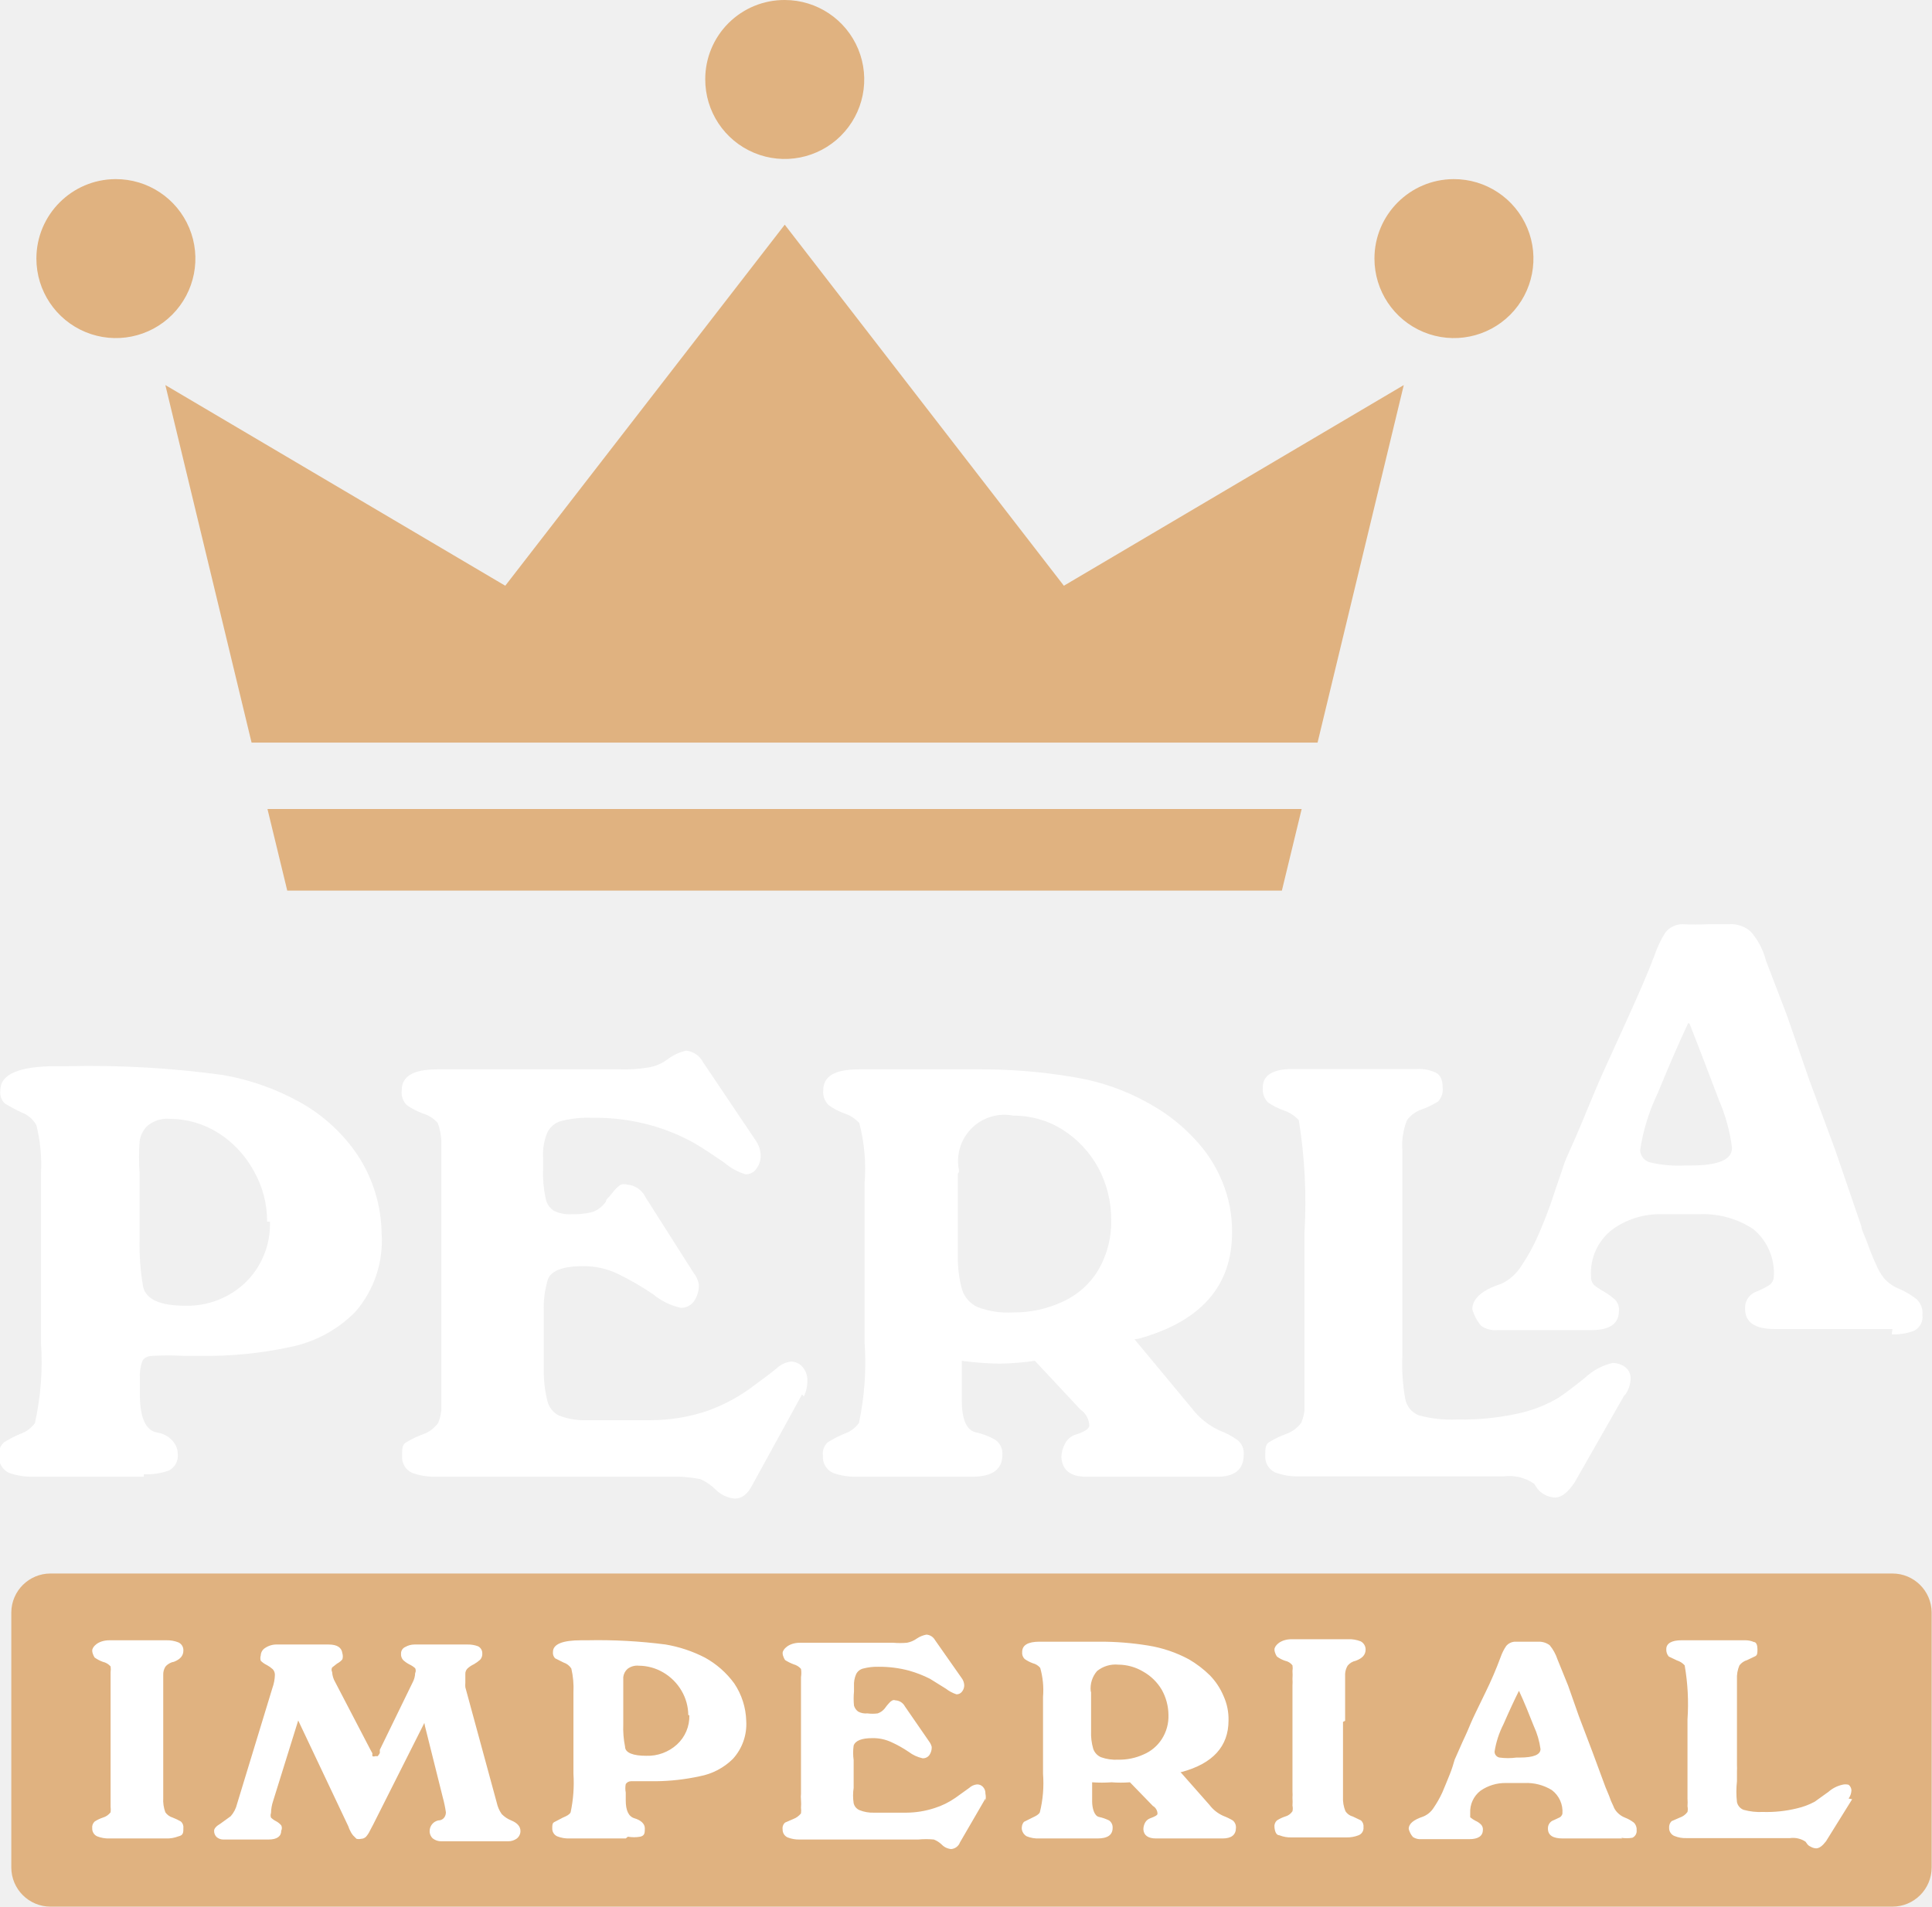
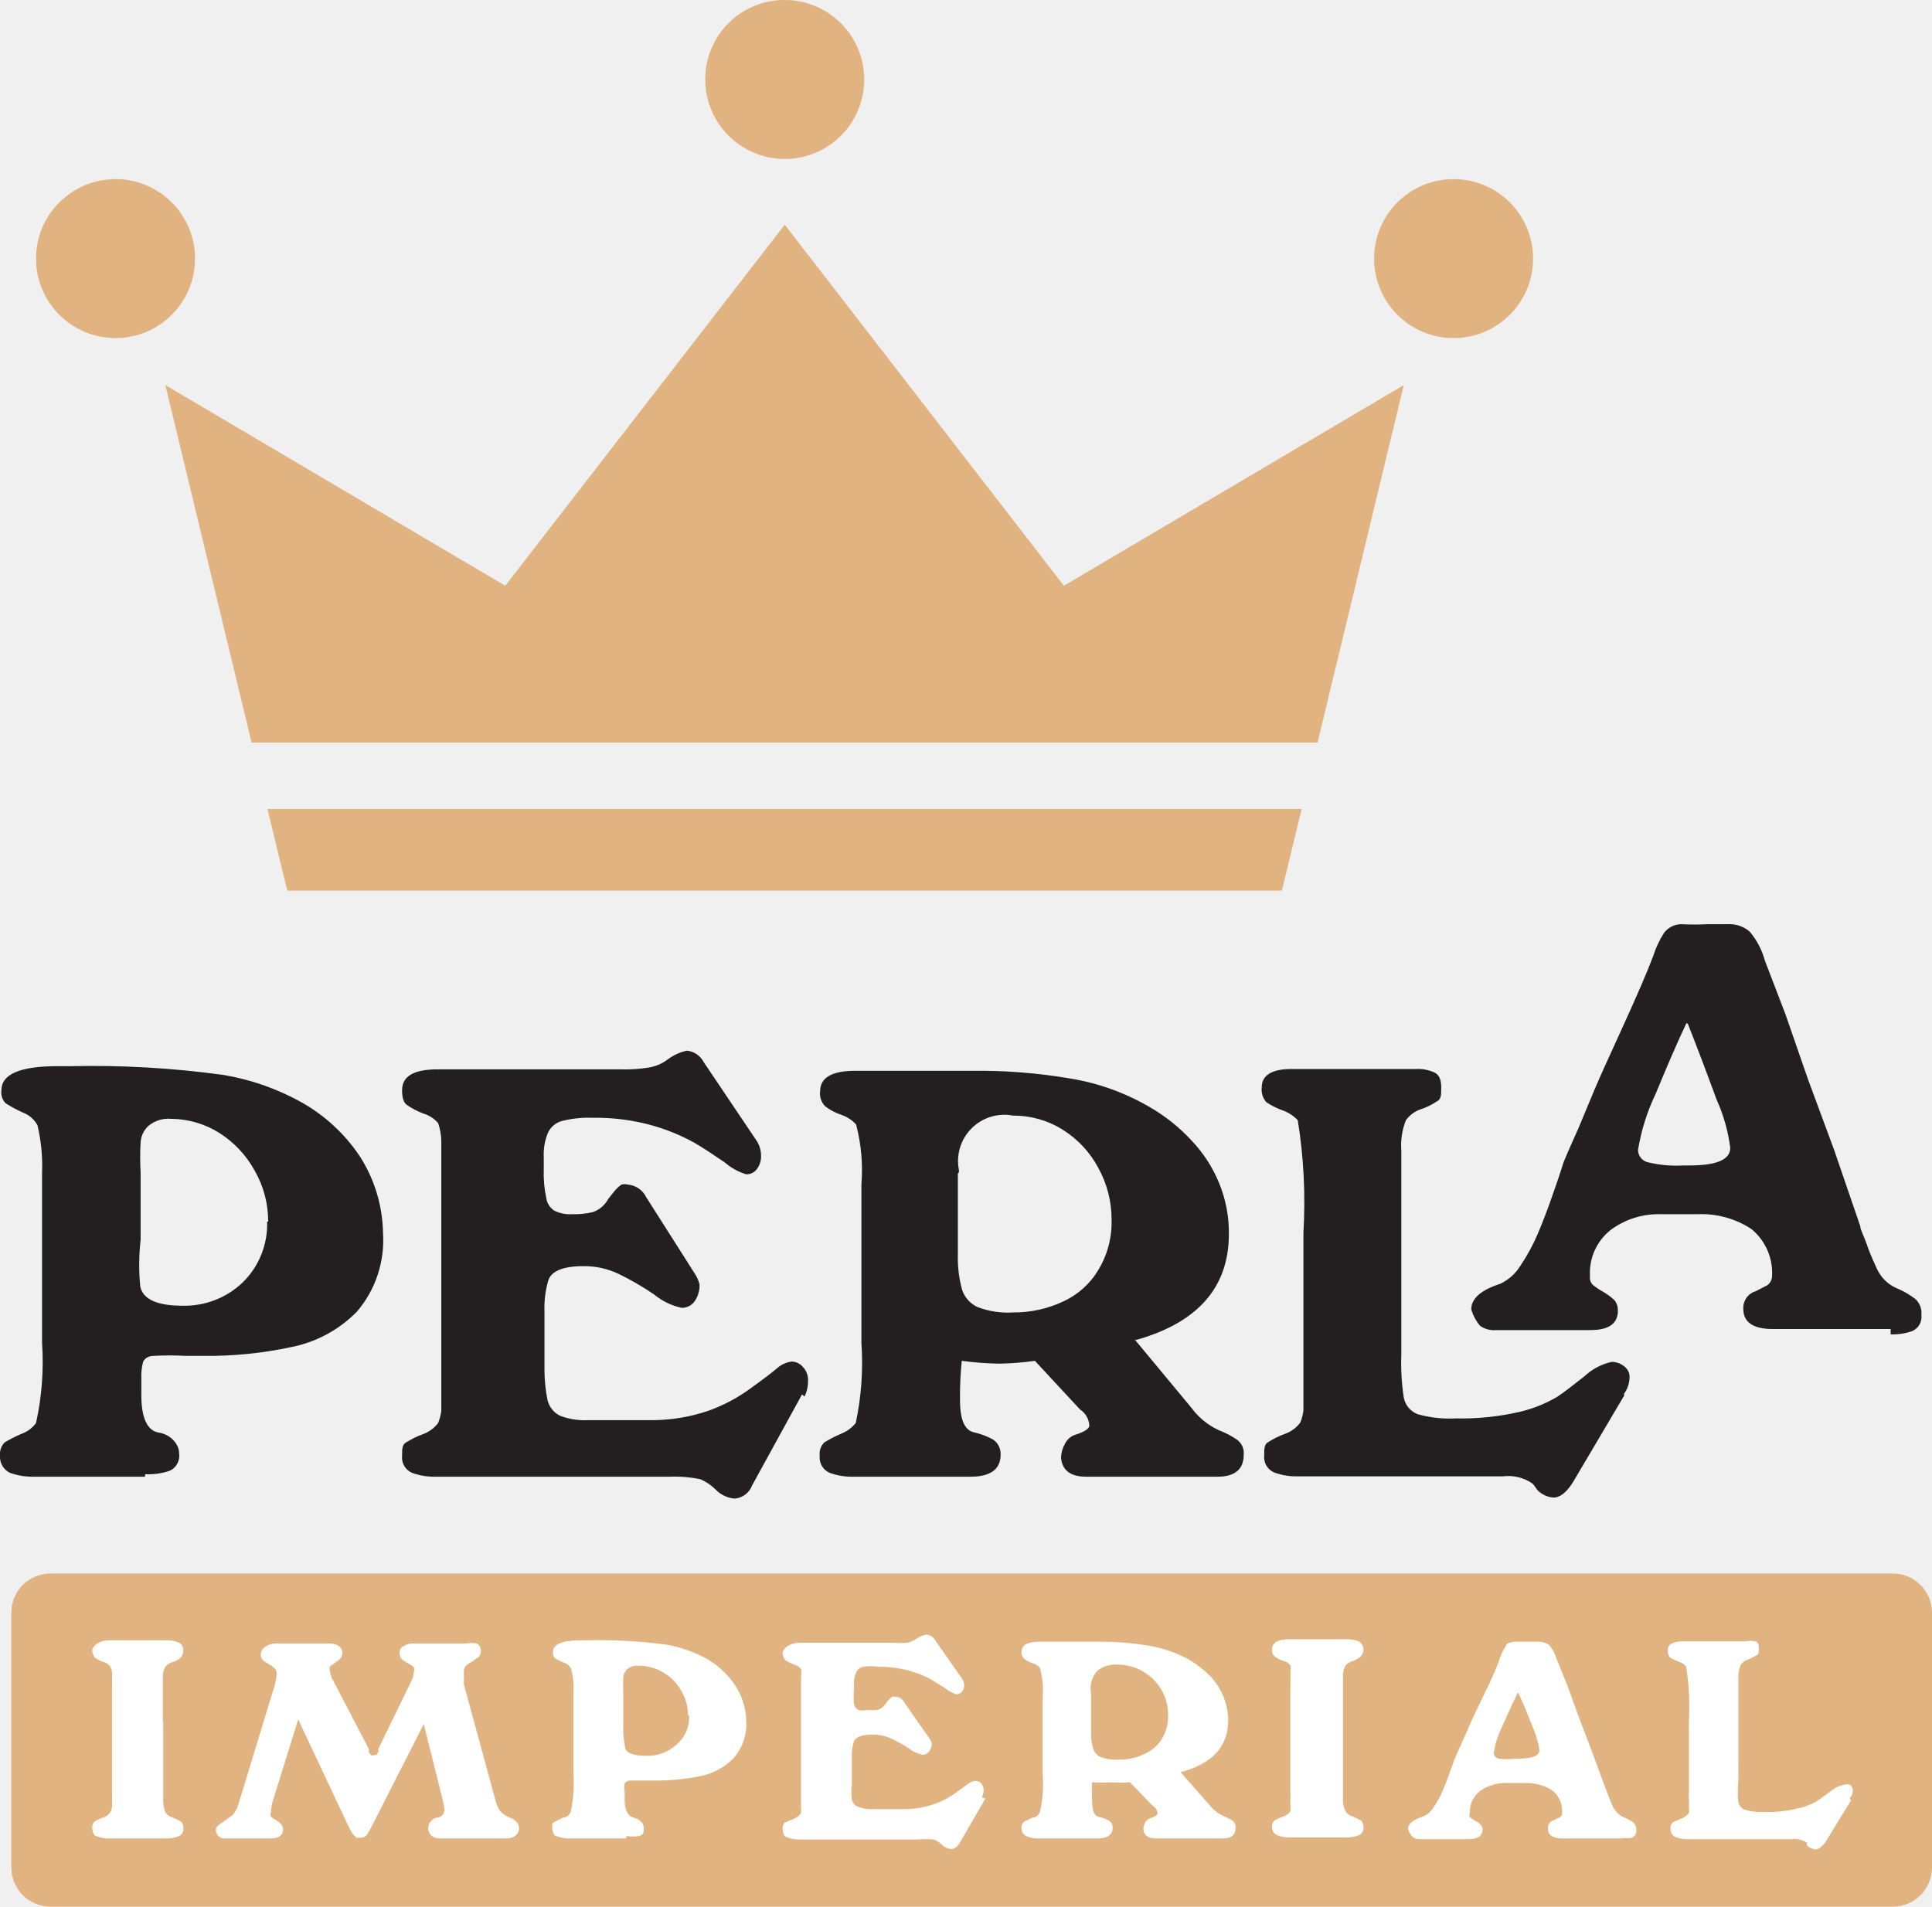
<svg xmlns="http://www.w3.org/2000/svg" id="Layer_1" data-name="Layer 1" viewBox="0 0 54.68 53.97">
  <defs>
-     <style>.cls-1{fill:#e0b280;fill-rule:evenodd;}.cls-2{fill:#fff;}</style>
+     <style>.cls-1{fill:#e1b380;}.cls-1,.cls-2{fill-rule:evenodd;}.cls-2{fill:#e1b381;}.cls-3{fill:#231f20;}.cls-4{fill:#fff;}</style>
  </defs>
-   <path class="cls-1" d="M887.87,457.12H940a1.11,1.11,0,0,1,1.11,1.1v7.22a1.11,1.11,0,0,1-1.11,1.11H887.87a1.11,1.11,0,0,1-1.11-1.11v-7.22a1.11,1.11,0,0,1,1.11-1.1Z" transform="translate(-886.44 -412.58)" />
-   <polygon class="cls-1" points="37.29 21.02 39.73 10.9 30.11 16.58 22.21 6.36 14.3 16.58 4.68 10.9 7.12 21.02 37.29 21.02 37.29 21.02" />
+   <path class="cls-1" d="M883.45,565.12H935.6a1.11,1.11,0,0,1,1.11,1.1v7.22a1.11,1.11,0,0,1-1.11,1.11H883.45a1.11,1.11,0,0,1-1.1-1.11v-7.22a1.11,1.11,0,0,1,1.1-1.1Z" transform="translate(-882.03 -520.58)" />
+   <polygon class="cls-2" points="37.29 21.02 39.73 10.9 30.11 16.58 22.21 6.36 14.3 16.58 4.68 10.9 7.12 21.02 37.29 21.02 37.29 21.02" />
  <polygon class="cls-1" points="8.13 25.21 36.28 25.21 36.84 22.9 7.57 22.9 8.13 25.21 8.13 25.21" />
-   <path class="cls-1" d="M908.65,412.58a2.25,2.25,0,1,1-2.25,2.24,2.24,2.24,0,0,1,2.25-2.24Z" transform="translate(-886.44 -412.58)" />
-   <path class="cls-1" d="M927.58,417.65a2.25,2.25,0,1,1-2.24,2.25,2.25,2.25,0,0,1,2.24-2.25Z" transform="translate(-886.44 -412.58)" />
-   <path class="cls-1" d="M889.71,417.65a2.25,2.25,0,1,1-2.24,2.25,2.25,2.25,0,0,1,2.24-2.25Z" transform="translate(-886.44 -412.58)" />
-   <path class="cls-2" d="M932.41,452.08,931,454.55c-.19.28-.37.42-.55.42h0a.67.67,0,0,1-.31-.09.68.68,0,0,1-.18-.15l-.1-.15a1.23,1.23,0,0,0-.86-.21h-5.78a1.84,1.84,0,0,1-.69-.11.49.49,0,0,1-.28-.48c0-.2,0-.33.13-.39a2.5,2.5,0,0,1,.46-.22.91.91,0,0,0,.43-.32,1.39,1.39,0,0,0,.09-.34c0-.14,0-.3,0-.46s0-.29,0-.38c0-.9,0-1.56,0-2v-2.2a14.61,14.61,0,0,0-.16-3.18,1,1,0,0,0-.43-.28,1.82,1.82,0,0,1-.45-.23.54.54,0,0,1-.14-.42c0-.34.28-.52.84-.52h3.52a1.11,1.11,0,0,1,.53.1c.13.06.2.2.2.42a.49.49,0,0,1-.13.4,2.34,2.34,0,0,1-.45.22.84.84,0,0,0-.43.31,1.92,1.92,0,0,0-.13.85c0,.26,0,.65,0,1.17s0,.91,0,1.16v2.7s0,.15,0,.33,0,.33,0,.46a5.54,5.54,0,0,0,.08,1.21.62.62,0,0,0,.38.47,3.41,3.41,0,0,0,1.09.12,7.28,7.28,0,0,0,1.86-.2,3.85,3.85,0,0,0,1-.41c.2-.13.46-.33.77-.58a1.7,1.7,0,0,1,.77-.41.6.6,0,0,1,.36.12.39.39,0,0,1,.15.33.83.83,0,0,1-.16.46Z" transform="translate(-886.44 -412.58)" />
-   <path class="cls-2" d="M913.55,445.8l0,2.29a3.39,3.39,0,0,0,.12,1,.82.82,0,0,0,.44.49,2.43,2.43,0,0,0,1,.15,3.25,3.25,0,0,0,1.42-.31,2.26,2.26,0,0,0,1-.9,2.7,2.7,0,0,0,.36-1.42,3.08,3.08,0,0,0-.37-1.47,2.94,2.94,0,0,0-1-1.07,2.59,2.59,0,0,0-1.4-.4,1.31,1.31,0,0,0-1.54,1.54v.06Zm5,4.69,1.61,1.94a2.1,2.1,0,0,0,.79.64,2.13,2.13,0,0,1,.51.27.47.47,0,0,1,.18.42c0,.41-.25.62-.74.62h-3.72c-.44,0-.67-.18-.7-.54a.81.81,0,0,1,.1-.39.5.5,0,0,1,.27-.25q.42-.13.42-.27a.58.58,0,0,0-.25-.45l-1.29-1.38a8.14,8.14,0,0,1-1,.08,9,9,0,0,1-1.07-.08c0,.35,0,.72,0,1.1,0,.55.13.85.38.92a1.94,1.94,0,0,1,.56.21.47.47,0,0,1,.21.43c0,.41-.28.62-.85.62h-3.26a1.84,1.84,0,0,1-.69-.11.49.49,0,0,1-.28-.48.45.45,0,0,1,.13-.38,3.51,3.51,0,0,1,.46-.24.86.86,0,0,0,.43-.31,8.19,8.19,0,0,0,.16-2.27v-3.78c0-.33,0-.57,0-.74a5.11,5.11,0,0,0-.15-1.7,1,1,0,0,0-.41-.27,1.74,1.74,0,0,1-.46-.24.51.51,0,0,1-.15-.42c0-.39.32-.59,1-.59h3.33a15.44,15.44,0,0,1,2.76.22,6.44,6.44,0,0,1,2.26.82,5,5,0,0,1,1.16.93,3.87,3.87,0,0,1,.78,1.2,3.67,3.67,0,0,1,.28,1.45c0,1.51-.88,2.51-2.63,3Z" transform="translate(-886.44 -412.58)" />
-   <path class="cls-2" d="M909.14,452.05l-1.41,2.57c-.13.25-.29.38-.49.38a.87.87,0,0,1-.54-.25,1.52,1.52,0,0,0-.43-.3,3.8,3.8,0,0,0-.88-.07h-6.6a1.84,1.84,0,0,1-.69-.11.49.49,0,0,1-.28-.48c0-.2,0-.33.13-.39a2.5,2.5,0,0,1,.46-.22.91.91,0,0,0,.43-.32,1.36,1.36,0,0,0,.09-.35c0-.13,0-.29,0-.45s0-.29,0-.38c0-.9,0-1.57,0-2v-2.13c0-.4,0-.71,0-.91s0-.45,0-.84,0-.69,0-.94a1.61,1.61,0,0,0-.1-.49.89.89,0,0,0-.42-.27,2.1,2.1,0,0,1-.46-.24.51.51,0,0,1-.14-.42c0-.39.32-.59,1-.59H904a4.18,4.18,0,0,0,.77-.05,1.25,1.25,0,0,0,.57-.24,1.37,1.37,0,0,1,.52-.24.61.61,0,0,1,.48.33l1.48,2.2a.8.8,0,0,1,.15.44.61.61,0,0,1-.12.37.36.36,0,0,1-.31.16,1.63,1.63,0,0,1-.6-.33c-.31-.21-.6-.41-.88-.57a5.68,5.68,0,0,0-1.17-.48,5.94,5.94,0,0,0-1.7-.22,3.07,3.07,0,0,0-.86.09.61.61,0,0,0-.4.33,1.6,1.6,0,0,0-.12.7v.33a3.34,3.34,0,0,0,.07.82.54.54,0,0,0,.23.36,1,1,0,0,0,.5.1,2.22,2.22,0,0,0,.59-.06.77.77,0,0,0,.39-.3c0-.07.09-.12.12-.17l.14-.17a.7.7,0,0,1,.17-.14.29.29,0,0,1,.16,0,.63.63,0,0,1,.53.36l1.36,2.14a.72.72,0,0,1,.15.33.8.8,0,0,1-.13.46.44.44,0,0,1-.38.2,1.84,1.84,0,0,1-.78-.38,8,8,0,0,0-1-.58,2.22,2.22,0,0,0-1-.22c-.6,0-.94.15-1,.43a2.78,2.78,0,0,0-.1.85c0,.36,0,.91,0,1.64a3.56,3.56,0,0,0,.1.89.64.64,0,0,0,.33.42,2,2,0,0,0,.79.13h1.83a5,5,0,0,0,1.57-.26,4.87,4.87,0,0,0,1.18-.61c.34-.25.6-.44.77-.58a.74.74,0,0,1,.43-.21.44.44,0,0,1,.33.16.57.57,0,0,1,.13.38,1,1,0,0,1-.1.45Z" transform="translate(-886.44 -412.58)" />
-   <path class="cls-2" d="M894,447.16a2.87,2.87,0,0,0-.38-1.44,2.94,2.94,0,0,0-1-1.07,2.6,2.6,0,0,0-1.37-.4.88.88,0,0,0-.64.2.74.74,0,0,0-.22.46,5.85,5.85,0,0,0,0,.86c0,.86,0,1.49,0,1.9a7.1,7.1,0,0,0,.1,1.33c.08.36.48.54,1.19.54a2.38,2.38,0,0,0,1.71-.66,2.3,2.3,0,0,0,.69-1.72Zm-3.49,7.22h-3.13a1.92,1.92,0,0,1-.69-.11.5.5,0,0,1-.28-.48.45.45,0,0,1,.14-.38,2.94,2.94,0,0,1,.46-.24.87.87,0,0,0,.42-.31,8,8,0,0,0,.17-2.27V445.8a4.62,4.62,0,0,0-.13-1.37.78.78,0,0,0-.42-.36,5.06,5.06,0,0,1-.48-.26.44.44,0,0,1-.12-.37c0-.45.52-.68,1.58-.68h.34a27.45,27.45,0,0,1,4.38.25,6.91,6.91,0,0,1,2.18.77,4.76,4.76,0,0,1,1.64,1.51,4.13,4.13,0,0,1,.67,2.19,3.07,3.07,0,0,1-.74,2.23,3.58,3.58,0,0,1-1.85,1,11.32,11.32,0,0,1-2.52.25h-.48a7.9,7.9,0,0,0-.9,0c-.16,0-.26.08-.29.17a1.25,1.25,0,0,0-.06.48v.47c0,.61.16,1,.49,1.05s.58.32.58.59a.47.47,0,0,1-.26.49,1.89,1.89,0,0,1-.7.1Z" transform="translate(-886.44 -412.58)" />
-   <path class="cls-2" d="M940,450.2h-3.33q-.84,0-.84-.57a.49.49,0,0,1,.35-.5,2.38,2.38,0,0,0,.33-.17.3.3,0,0,0,.13-.21,1.61,1.61,0,0,0-.58-1.38,2.57,2.57,0,0,0-1.53-.42H934c-.23,0-.41,0-.52,0a2.28,2.28,0,0,0-1.43.45,1.55,1.55,0,0,0-.58,1.31.33.33,0,0,0,.08.24,2.17,2.17,0,0,0,.3.2,1.78,1.78,0,0,1,.31.23.4.4,0,0,1,.1.3c0,.37-.26.55-.77.55h-2.67a.69.69,0,0,1-.46-.12,1.25,1.25,0,0,1-.25-.47c0-.31.29-.55.82-.72a1.34,1.34,0,0,0,.57-.51,5.42,5.42,0,0,0,.49-.9c.15-.35.29-.7.41-1.07s.23-.66.29-.86.26-.6.46-1.08l.45-1.08c.12-.29.39-.88.8-1.78s.7-1.57.86-2a3.2,3.2,0,0,1,.31-.66.63.63,0,0,1,.47-.24,7.33,7.33,0,0,0,.77,0l.56,0a.85.85,0,0,1,.62.21,2,2,0,0,1,.43.82l.59,1.54.63,1.82.74,2,.74,2.16c0,.1.1.27.18.5s.17.44.24.59a1.59,1.59,0,0,0,.22.38,1.13,1.13,0,0,0,.45.31,2.29,2.29,0,0,1,.48.29.54.54,0,0,1,.16.44.44.44,0,0,1-.24.45,1.6,1.6,0,0,1-.63.1Zm-5.78-8.66q-.36.76-.87,2a5.67,5.67,0,0,0-.49,1.59.37.37,0,0,0,.27.35,3.46,3.46,0,0,0,1,.09h.16c.78,0,1.17-.16,1.17-.5a5,5,0,0,0-.37-1.35c-.26-.68-.53-1.4-.83-2.16Z" transform="translate(-886.44 -412.58)" />
-   <path class="cls-2" d="M891.06,461.35v1c0,.12,0,.3,0,.54s0,.43,0,.58a1,1,0,0,0,.06.41.39.39,0,0,0,.21.15,1.7,1.7,0,0,1,.23.11.22.22,0,0,1,.07.19c0,.12,0,.2-.14.23a.88.88,0,0,1-.35.06h-1.6a.88.88,0,0,1-.35-.06.24.24,0,0,1-.14-.23.22.22,0,0,1,.07-.19,1,1,0,0,1,.23-.11.43.43,0,0,0,.22-.15.62.62,0,0,0,0-.16c0-.07,0-.14,0-.22v-.18c0-.44,0-.76,0-1v-1c0-.21,0-.53,0-1v-.19c0-.08,0-.15,0-.22a.53.53,0,0,0,0-.16.41.41,0,0,0-.22-.13,1,1,0,0,1-.23-.12s-.07-.1-.07-.2.16-.29.49-.29h1.6a.88.88,0,0,1,.35.06.24.24,0,0,1,.14.23c0,.15-.09.25-.27.32a.39.39,0,0,0-.24.14.41.41,0,0,0-.06.23c0,.1,0,.21,0,.33,0,.43,0,.75,0,1Zm7.39,0L897,464.23s-.06.11-.09.17a.71.71,0,0,1-.11.17.2.2,0,0,1-.14.06.28.28,0,0,1-.13,0l-.1-.1a.57.57,0,0,1-.08-.13.61.61,0,0,1-.05-.12l-1.42-3-.71,2.28a1.16,1.16,0,0,0-.06.34.19.19,0,0,0,0,.13.56.56,0,0,0,.14.1.49.49,0,0,1,.15.12.17.17,0,0,1,0,.15c0,.16-.12.25-.36.25h-1.29a.29.29,0,0,1-.18-.07.24.24,0,0,1-.07-.18.07.07,0,0,1,0,0c0-.06.06-.13.18-.2l.29-.21a.81.81,0,0,0,.18-.35l1-3.28a1.18,1.18,0,0,0,.07-.37.23.23,0,0,0-.06-.16.83.83,0,0,0-.17-.12.62.62,0,0,1-.17-.12.25.25,0,0,1,0-.15.26.26,0,0,1,.12-.21.58.58,0,0,1,.35-.1h1.45c.25,0,.37.09.39.25a.29.29,0,0,1,0,.17.49.49,0,0,1-.15.12l-.14.11a.14.14,0,0,0,0,.13.64.64,0,0,0,.09.29l1,1.92.05.09a.22.22,0,0,0,0,.08.09.09,0,0,0,.08,0s0,0,.07,0a.35.35,0,0,0,.06-.09l0-.09.93-1.91a.6.6,0,0,0,.07-.26.16.16,0,0,0,0-.14.71.71,0,0,0-.17-.11.83.83,0,0,1-.17-.12.24.24,0,0,1-.06-.18.2.2,0,0,1,.12-.19.53.53,0,0,1,.26-.07h1.51a.79.79,0,0,1,.29.05.22.22,0,0,1,.12.2.24.24,0,0,1-.06.18,1.06,1.06,0,0,1-.18.13.7.7,0,0,0-.18.12.21.21,0,0,0-.06.16s0,.08,0,.11,0,.08,0,.14a.68.68,0,0,0,0,.12l.89,3.27a.88.88,0,0,0,.14.32.78.78,0,0,0,.27.18c.17.07.26.17.26.3a.27.27,0,0,1-.1.21.41.41,0,0,1-.25.08h-1.89a.38.38,0,0,1-.24-.08.27.27,0,0,1-.09-.21.31.31,0,0,1,.24-.3c.15,0,.22-.12.22-.23a3.53,3.53,0,0,0-.09-.43l-.5-2Zm5.7,3.27h-1.59a.88.88,0,0,1-.35-.06.24.24,0,0,1-.14-.23c0-.09,0-.15.07-.18l.23-.12c.12-.05.19-.09.22-.15a4,4,0,0,0,.08-1.09v-2.31a2.45,2.45,0,0,0-.06-.67.41.41,0,0,0-.22-.17l-.24-.12a.22.22,0,0,1-.06-.18c0-.22.27-.33.8-.33h.17a14.82,14.82,0,0,1,2.22.12,3.82,3.82,0,0,1,1.11.37,2.55,2.55,0,0,1,.83.73,2,2,0,0,1,.34,1.06,1.46,1.46,0,0,1-.38,1.08,1.81,1.81,0,0,1-.94.49A6.09,6.09,0,0,1,905,463h-.25l-.45,0a.18.18,0,0,0-.15.08.62.62,0,0,0,0,.24v.22c0,.29.08.46.25.51s.29.15.29.28,0,.21-.13.24a1,1,0,0,1-.35,0Zm1.77-3.49a1.38,1.38,0,0,0-.19-.69,1.44,1.44,0,0,0-.52-.52,1.38,1.38,0,0,0-.69-.19.45.45,0,0,0-.32.09.37.37,0,0,0-.12.23c0,.08,0,.22,0,.41,0,.42,0,.72,0,.92a2.7,2.7,0,0,0,.05.64c0,.18.24.26.6.26a1.23,1.23,0,0,0,.87-.32,1.08,1.08,0,0,0,.35-.83Zm8.41,2.36-.72,1.24a.29.29,0,0,1-.25.19.42.42,0,0,1-.27-.13.67.67,0,0,0-.22-.14,2.29,2.29,0,0,0-.44,0h-3.35a.88.88,0,0,1-.35-.06.24.24,0,0,1-.14-.23.21.21,0,0,1,.07-.19l.23-.1a.5.5,0,0,0,.22-.16.62.62,0,0,0,0-.16,1.5,1.5,0,0,0,0-.22.87.87,0,0,1,0-.18c0-.44,0-.76,0-1v-1c0-.19,0-.34,0-.44v-.4c0-.19,0-.34,0-.46a.72.72,0,0,0,0-.23.42.42,0,0,0-.21-.13,1.31,1.31,0,0,1-.24-.12s-.07-.1-.07-.2.17-.29.49-.29h2.64a2.18,2.18,0,0,0,.39,0,.7.7,0,0,0,.28-.12.71.71,0,0,1,.27-.11.3.3,0,0,1,.24.15l.75,1.07a.37.37,0,0,1,.08.21.28.28,0,0,1-.06.18.19.19,0,0,1-.16.08,1,1,0,0,1-.3-.16l-.45-.28a3.3,3.3,0,0,0-.59-.23,3.26,3.26,0,0,0-.86-.11,1.56,1.56,0,0,0-.44.05.3.3,0,0,0-.2.16.74.74,0,0,0-.06.34v.15a2,2,0,0,0,0,.4.32.32,0,0,0,.12.17.46.46,0,0,0,.26.05,1.12,1.12,0,0,0,.29,0,.43.43,0,0,0,.2-.14l.06-.08.07-.08a.28.28,0,0,1,.09-.07.11.11,0,0,1,.08,0,.32.32,0,0,1,.27.17l.69,1a.42.42,0,0,1,.07.15.38.38,0,0,1-.06.22.22.22,0,0,1-.2.1,1,1,0,0,1-.39-.18,3.32,3.32,0,0,0-.5-.28,1.22,1.22,0,0,0-.53-.11c-.3,0-.48.07-.53.21a1.47,1.47,0,0,0,0,.41c0,.17,0,.44,0,.79a1.43,1.43,0,0,0,0,.43.28.28,0,0,0,.17.2,1,1,0,0,0,.4.07h.92a2.62,2.62,0,0,0,.8-.13,2.16,2.16,0,0,0,.59-.29l.39-.28a.38.38,0,0,1,.22-.1.22.22,0,0,1,.17.07.26.26,0,0,1,.07.19.54.54,0,0,1,0,.21Zm5.52-.75.82.93a1,1,0,0,0,.39.31,1.72,1.72,0,0,1,.27.13.25.25,0,0,1,.09.21c0,.2-.13.3-.38.3h-1.88c-.23,0-.35-.09-.36-.26a.41.41,0,0,1,.05-.19.27.27,0,0,1,.14-.12c.14-.05.21-.09.21-.13a.26.26,0,0,0-.13-.22l-.65-.67a3.37,3.37,0,0,1-.52,0,3.84,3.84,0,0,1-.55,0c0,.17,0,.35,0,.54s.06.41.19.44a1.21,1.21,0,0,1,.29.1.24.24,0,0,1,.1.21c0,.2-.14.3-.43.3h-1.65a.85.85,0,0,1-.35-.06.27.27,0,0,1-.08-.41l.24-.12c.11-.05.18-.09.21-.15a3.43,3.43,0,0,0,.09-1.09v-1.47c0-.08,0-.2,0-.36v-.35a2.29,2.29,0,0,0-.08-.82.4.4,0,0,0-.21-.13,1,1,0,0,1-.23-.12.24.24,0,0,1-.07-.2c0-.19.16-.29.49-.29h1.68a8.37,8.37,0,0,1,1.4.11,3.64,3.64,0,0,1,1.15.39,3,3,0,0,1,.59.45,1.89,1.89,0,0,1,.39.59,1.58,1.58,0,0,1,.14.69c0,.73-.44,1.22-1.33,1.46Zm-2.53-2.26v1.1a1.57,1.57,0,0,0,.06.5.4.4,0,0,0,.22.24,1.24,1.24,0,0,0,.49.07,1.66,1.66,0,0,0,.72-.15,1.14,1.14,0,0,0,.51-.43,1.19,1.19,0,0,0,.19-.69,1.48,1.48,0,0,0-.19-.71,1.41,1.41,0,0,0-.52-.51,1.39,1.39,0,0,0-.71-.2.83.83,0,0,0-.6.18.75.75,0,0,0-.18.57v0Zm7.13.84v1c0,.12,0,.3,0,.54s0,.43,0,.58a.94.94,0,0,0,.07.41.36.36,0,0,0,.21.15l.23.11a.22.22,0,0,1,.07.19.22.22,0,0,1-.14.23.88.88,0,0,1-.35.06H923a.85.85,0,0,1-.35-.06c-.09,0-.13-.11-.14-.23a.22.22,0,0,1,.07-.19,1,1,0,0,1,.23-.11.36.36,0,0,0,.21-.15.38.38,0,0,0,0-.16,1.55,1.55,0,0,0,0-.22,1.36,1.36,0,0,0,0-.18c0-.44,0-.76,0-1v-1c0-.21,0-.53,0-1a1.42,1.42,0,0,0,0-.19,1.55,1.55,0,0,0,0-.22.5.5,0,0,0,0-.16.35.35,0,0,0-.21-.13.79.79,0,0,1-.23-.12s-.07-.1-.07-.2.16-.29.49-.29h1.6a.88.88,0,0,1,.35.06.26.26,0,0,1,.14.23c0,.15-.09.25-.28.32a.4.4,0,0,0-.23.14.52.52,0,0,0-.07.23c0,.1,0,.21,0,.33,0,.43,0,.75,0,1Zm7.91,3.3h-1.69c-.28,0-.42-.09-.42-.28a.24.24,0,0,1,.17-.24l.17-.08a.17.17,0,0,0,.07-.1.76.76,0,0,0-.3-.67,1.37,1.37,0,0,0-.77-.2h-.53a1.23,1.23,0,0,0-.72.22.75.75,0,0,0-.29.63c0,.06,0,.1,0,.12a.76.76,0,0,0,.15.1.5.5,0,0,1,.16.11.2.2,0,0,1,.05.14q0,.27-.39.27h-1.35a.38.38,0,0,1-.24-.06.54.54,0,0,1-.12-.23c0-.15.14-.26.41-.35a.63.63,0,0,0,.29-.24,3,3,0,0,0,.25-.44c.07-.16.14-.34.21-.51s.11-.32.14-.42l.23-.52c.11-.23.18-.4.23-.52s.2-.43.41-.86a10.7,10.7,0,0,0,.43-1,1.33,1.33,0,0,1,.16-.32.35.35,0,0,1,.24-.12h.39l.28,0a.51.51,0,0,1,.32.1,1.25,1.25,0,0,1,.22.4l.3.74.31.88.38,1,.37,1,.1.24a2.13,2.13,0,0,0,.12.29.5.5,0,0,0,.11.18.59.59,0,0,0,.22.15,1,1,0,0,1,.25.14.26.26,0,0,1,.08.21.21.21,0,0,1-.12.22.93.93,0,0,1-.32,0Zm-2.93-4.18c-.12.24-.27.56-.44.95a2.58,2.58,0,0,0-.25.77.17.17,0,0,0,.14.17,1.79,1.79,0,0,0,.48,0h.09c.39,0,.59-.08.59-.24a2.26,2.26,0,0,0-.19-.65c-.13-.33-.27-.68-.42-1Zm9.43,3.07-.74,1.19c-.1.13-.19.2-.28.2h0a.34.34,0,0,1-.16-.05.22.22,0,0,1-.09-.07l-.05-.07a.64.64,0,0,0-.44-.1h-2.92a.82.82,0,0,1-.35-.06.24.24,0,0,1-.15-.23.24.24,0,0,1,.07-.19l.23-.1a.45.45,0,0,0,.22-.16.38.38,0,0,0,0-.16,1.5,1.5,0,0,0,0-.22c0-.08,0-.14,0-.18,0-.44,0-.76,0-1v-1.06a6.37,6.37,0,0,0-.08-1.53.49.49,0,0,0-.22-.14l-.23-.11a.29.29,0,0,1-.07-.21c0-.16.15-.25.43-.25h1.79a.6.6,0,0,1,.26.05c.07,0,.1.1.1.2s0,.17-.06.2l-.23.11a.43.43,0,0,0-.22.15.89.89,0,0,0-.07.4v.57c0,.25,0,.43,0,.56v1.3a1.36,1.36,0,0,1,0,.16V463a2.64,2.64,0,0,0,0,.59.3.3,0,0,0,.19.22,1.76,1.76,0,0,0,.55.06,3.59,3.59,0,0,0,.95-.1,2,2,0,0,0,.51-.19l.39-.28a.89.89,0,0,1,.39-.2.35.35,0,0,1,.18,0,.21.21,0,0,1,.08.16.43.43,0,0,1-.08.23Z" transform="translate(-886.44 -412.58)" />
+   <path class="cls-2" d="M904.24,520.58a2.25,2.25,0,1,1-2.25,2.24,2.24,2.24,0,0,1,2.25-2.24Z" transform="translate(-882.03 -520.58)" />
+   <path class="cls-2" d="M923.17,525.65a2.25,2.25,0,1,1-2.25,2.25,2.25,2.25,0,0,1,2.25-2.25Z" transform="translate(-882.03 -520.58)" />
+   <path class="cls-1" d="M885.3,525.65a2.25,2.25,0,1,1-2.25,2.25,2.25,2.25,0,0,1,2.25-2.25Z" transform="translate(-882.03 -520.58)" />
+   <path class="cls-3" d="M928,560.08l-1.46,2.47q-.27.42-.54.42h0a.66.66,0,0,1-.3-.09.55.55,0,0,1-.18-.15,1,1,0,0,0-.11-.15,1.2,1.2,0,0,0-.85-.21h-5.78a1.84,1.84,0,0,1-.69-.11.47.47,0,0,1-.28-.48c0-.2,0-.33.13-.39a2.32,2.32,0,0,1,.45-.22.94.94,0,0,0,.44-.32,1.39,1.39,0,0,0,.09-.34c0-.14,0-.3,0-.46s0-.29,0-.38c0-.9,0-1.56,0-2v-2.2a14.61,14.61,0,0,0-.16-3.18,1.1,1.1,0,0,0-.43-.28,2.15,2.15,0,0,1-.46-.23.54.54,0,0,1-.13-.42c0-.34.28-.52.84-.52h3.52a1.11,1.11,0,0,1,.53.1c.13.06.19.2.19.42s0,.34-.13.4a1.85,1.85,0,0,1-.45.22.85.85,0,0,0-.42.31,1.92,1.92,0,0,0-.13.85c0,.26,0,.65,0,1.17s0,.91,0,1.16v3c0,.18,0,.33,0,.46a6.53,6.53,0,0,0,.07,1.21.63.63,0,0,0,.39.47,3.37,3.37,0,0,0,1.09.12,7.28,7.28,0,0,0,1.86-.2,3.85,3.85,0,0,0,1-.41c.2-.13.45-.33.77-.58a1.65,1.65,0,0,1,.77-.41.55.55,0,0,1,.35.12.37.37,0,0,1,.16.33.83.83,0,0,1-.16.46Z" transform="translate(-882.03 -520.58)" />
+   <path class="cls-3" d="M909.14,553.8l0,2.29a3.39,3.39,0,0,0,.12,1,.82.82,0,0,0,.44.49,2.39,2.39,0,0,0,1,.15,3.25,3.25,0,0,0,1.42-.31,2.24,2.24,0,0,0,1-.9,2.61,2.61,0,0,0,.37-1.42,3,3,0,0,0-.38-1.47,2.84,2.84,0,0,0-1-1.07,2.59,2.59,0,0,0-1.4-.4,1.31,1.31,0,0,0-1.54,1.54v.06Zm5,4.69,1.61,1.94a2,2,0,0,0,.79.64,2.35,2.35,0,0,1,.51.27.47.47,0,0,1,.18.42c0,.41-.25.62-.74.62h-3.72c-.44,0-.68-.18-.71-.54a.82.82,0,0,1,.11-.39.5.5,0,0,1,.27-.25q.42-.13.42-.27a.57.57,0,0,0-.26-.45l-1.28-1.38a8.14,8.14,0,0,1-1,.08,8.86,8.86,0,0,1-1.07-.08,9.79,9.79,0,0,0-.05,1.1c0,.55.12.85.38.92a2.06,2.06,0,0,1,.56.21.49.49,0,0,1,.21.43c0,.41-.29.62-.85.62H906.2a1.84,1.84,0,0,1-.69-.11.47.47,0,0,1-.28-.48.45.45,0,0,1,.13-.38,3.51,3.51,0,0,1,.46-.24,1,1,0,0,0,.43-.31,8.19,8.19,0,0,0,.16-2.27v-3c0-.17,0-.41,0-.74v-.74a5.11,5.11,0,0,0-.15-1.7,1,1,0,0,0-.41-.27,1.59,1.59,0,0,1-.46-.24.51.51,0,0,1-.15-.42c0-.39.32-.59,1-.59h3.32a15.48,15.48,0,0,1,2.77.22,6.52,6.52,0,0,1,2.26.82,5,5,0,0,1,1.16.93,3.87,3.87,0,0,1,.78,1.2,3.67,3.67,0,0,1,.28,1.45c0,1.51-.88,2.51-2.63,3Z" transform="translate(-882.03 -520.58)" />
+   <path class="cls-3" d="M904.73,560.05l-1.41,2.57a.58.58,0,0,1-.5.38.85.85,0,0,1-.53-.25,1.4,1.4,0,0,0-.44-.3,3.7,3.7,0,0,0-.87-.07h-6.6a1.84,1.84,0,0,1-.69-.11.47.47,0,0,1-.28-.48c0-.2,0-.33.13-.39a2.32,2.32,0,0,1,.45-.22.94.94,0,0,0,.44-.32,1.36,1.36,0,0,0,.09-.35c0-.13,0-.29,0-.45s0-.29,0-.38c0-.9,0-1.57,0-2v-2.13c0-.4,0-.71,0-.91s0-.45,0-.84,0-.69,0-.94a1.7,1.7,0,0,0-.09-.49.89.89,0,0,0-.42-.27,2.1,2.1,0,0,1-.46-.24c-.1-.07-.14-.21-.14-.42,0-.39.32-.59,1-.59h5.2a4.18,4.18,0,0,0,.77-.05,1.21,1.21,0,0,0,.56-.24,1.39,1.39,0,0,1,.53-.24.61.61,0,0,1,.48.33l1.48,2.2a.78.78,0,0,1,.14.44.6.6,0,0,1-.11.37.36.36,0,0,1-.31.16,1.63,1.63,0,0,1-.6-.33c-.31-.21-.6-.41-.88-.57a5.68,5.68,0,0,0-1.17-.48,5.94,5.94,0,0,0-1.7-.22,3.07,3.07,0,0,0-.86.09.61.61,0,0,0-.4.33,1.6,1.6,0,0,0-.12.7v.33a3.34,3.34,0,0,0,.07.82.51.51,0,0,0,.23.36,1,1,0,0,0,.5.1,2.27,2.27,0,0,0,.59-.06.77.77,0,0,0,.39-.3,1.25,1.25,0,0,1,.12-.17l.14-.17a.94.94,0,0,1,.16-.14.35.35,0,0,1,.17,0,.64.64,0,0,1,.53.36l1.36,2.14a1,1,0,0,1,.15.33.8.8,0,0,1-.13.46.44.44,0,0,1-.38.2,1.84,1.84,0,0,1-.78-.38,8,8,0,0,0-1-.58,2.26,2.26,0,0,0-1-.22c-.59,0-.93.15-1,.43a2.78,2.78,0,0,0-.1.85c0,.36,0,.91,0,1.64a4.26,4.26,0,0,0,.09.89.68.68,0,0,0,.34.42,1.92,1.92,0,0,0,.79.13h1.83a5,5,0,0,0,1.57-.26,4.62,4.62,0,0,0,1.17-.61c.35-.25.6-.44.77-.58a.78.78,0,0,1,.44-.21.43.43,0,0,1,.32.16.53.53,0,0,1,.14.38,1,1,0,0,1-.1.45Z" transform="translate(-882.03 -520.58)" />
+   <path class="cls-3" d="M889.62,555.16a2.87,2.87,0,0,0-.38-1.44,2.94,2.94,0,0,0-1-1.07,2.6,2.6,0,0,0-1.37-.4.88.88,0,0,0-.64.2.69.69,0,0,0-.22.46,7.14,7.14,0,0,0,0,.86c0,.86,0,1.49,0,1.9A6.33,6.33,0,0,0,886,557c.08.36.48.54,1.19.54a2.38,2.38,0,0,0,1.71-.66,2.3,2.3,0,0,0,.69-1.72Zm-3.49,7.22H883a1.92,1.92,0,0,1-.69-.11.5.5,0,0,1-.28-.48.48.48,0,0,1,.13-.38,3.81,3.81,0,0,1,.47-.24.87.87,0,0,0,.42-.31,8,8,0,0,0,.17-2.27V553.8a5,5,0,0,0-.13-1.37.78.78,0,0,0-.42-.36,4,4,0,0,1-.48-.26.44.44,0,0,1-.12-.37c0-.45.52-.68,1.58-.68H884a27.22,27.22,0,0,1,4.37.25,6.88,6.88,0,0,1,2.19.77,4.85,4.85,0,0,1,1.64,1.51,4.13,4.13,0,0,1,.67,2.19,3.11,3.11,0,0,1-.74,2.23,3.58,3.58,0,0,1-1.85,1,11.35,11.35,0,0,1-2.53.25h-.47a7.9,7.9,0,0,0-.9,0c-.16,0-.26.08-.3.17a1.58,1.58,0,0,0-.05.48v.47c0,.61.16,1,.49,1.05s.58.32.58.59a.47.47,0,0,1-.26.49,1.89,1.89,0,0,1-.7.1Z" transform="translate(-882.03 -520.58)" />
+   <path class="cls-3" d="M935.54,558.2h-3.33q-.84,0-.84-.57a.49.49,0,0,1,.35-.5l.33-.17a.33.33,0,0,0,.13-.21,1.61,1.61,0,0,0-.58-1.38,2.57,2.57,0,0,0-1.53-.42h-.51c-.23,0-.41,0-.52,0a2.26,2.26,0,0,0-1.43.45,1.55,1.55,0,0,0-.58,1.31.29.29,0,0,0,.08.24,2.17,2.17,0,0,0,.3.2,1.78,1.78,0,0,1,.31.23.45.45,0,0,1,.1.3c0,.37-.26.55-.78.55h-2.66a.69.69,0,0,1-.46-.12,1.25,1.25,0,0,1-.25-.47c0-.31.29-.55.82-.72a1.34,1.34,0,0,0,.57-.51,5.42,5.42,0,0,0,.49-.9c.15-.35.28-.7.41-1.07s.23-.66.29-.86.25-.6.46-1.08l.45-1.08c.12-.29.39-.88.8-1.78s.7-1.57.86-2a2.74,2.74,0,0,1,.31-.66.63.63,0,0,1,.47-.24,7.42,7.42,0,0,0,.77,0l.56,0a.88.88,0,0,1,.62.21,2.14,2.14,0,0,1,.43.82l.59,1.54.63,1.82.74,2,.74,2.16c0,.1.1.27.18.5a5.43,5.43,0,0,0,.24.59,1.31,1.31,0,0,0,.22.38,1.13,1.13,0,0,0,.45.31,2.29,2.29,0,0,1,.48.29.54.54,0,0,1,.16.44.44.44,0,0,1-.24.45,1.6,1.6,0,0,1-.63.1Zm-5.78-8.66q-.36.76-.87,2a5.83,5.83,0,0,0-.5,1.59.36.36,0,0,0,.28.35,3.46,3.46,0,0,0,1,.09h.16c.78,0,1.17-.16,1.17-.5a4.77,4.77,0,0,0-.38-1.35c-.25-.68-.52-1.4-.82-2.16Z" transform="translate(-882.03 -520.58)" />
+   <path class="cls-4" d="M886.65,569.35v1c0,.12,0,.3,0,.54s0,.43,0,.58a1,1,0,0,0,.06.41.36.36,0,0,0,.21.15,1.7,1.7,0,0,1,.23.11.22.22,0,0,1,.07.19.22.22,0,0,1-.14.23.88.88,0,0,1-.35.06h-1.6a.88.88,0,0,1-.35-.06c-.09,0-.13-.11-.14-.23a.22.22,0,0,1,.07-.19,1,1,0,0,1,.23-.11.36.36,0,0,0,.21-.15.38.38,0,0,0,.05-.16,1.55,1.55,0,0,0,0-.22,1.36,1.36,0,0,0,0-.18c0-.44,0-.76,0-1v-1c0-.21,0-.53,0-1a1.42,1.42,0,0,0,0-.19,1.55,1.55,0,0,0,0-.22.5.5,0,0,0-.05-.16.35.35,0,0,0-.21-.13,1,1,0,0,1-.23-.12s-.07-.1-.07-.2.16-.29.49-.29h1.6a.88.88,0,0,1,.35.06.24.24,0,0,1,.14.23c0,.15-.09.25-.28.32a.4.4,0,0,0-.23.14.52.52,0,0,0-.07.23v.33c0,.43,0,.75,0,1Zm7.39,0-1.45,2.85-.09.17a.71.71,0,0,1-.11.17.22.22,0,0,1-.15.06l-.12,0-.1-.1a.57.57,0,0,1-.08-.13l-.06-.12-1.41-3-.71,2.28a1.16,1.16,0,0,0-.06.34.15.15,0,0,0,0,.13.56.56,0,0,0,.14.1.65.65,0,0,1,.15.12.21.21,0,0,1,.05.15c0,.16-.12.25-.36.25h-1.29a.25.25,0,0,1-.18-.07.24.24,0,0,1-.07-.18.07.07,0,0,1,0,0c0-.06.06-.13.18-.2l.29-.21a.81.81,0,0,0,.18-.35l1-3.28a1.56,1.56,0,0,0,.07-.37.23.23,0,0,0-.06-.16.83.83,0,0,0-.17-.12.62.62,0,0,1-.17-.12.2.2,0,0,1-.05-.15.26.26,0,0,1,.12-.21.55.55,0,0,1,.34-.1h1.46c.24,0,.37.09.39.25a.29.29,0,0,1-.05.17.65.65,0,0,1-.15.12l-.15.11a.17.17,0,0,0,0,.13.67.67,0,0,0,.1.29l1,1.92a.39.39,0,0,1,0,.09l.06.08a.09.09,0,0,0,.08,0s0,0,.07,0l.06-.09s0-.08,0-.09l.93-1.91a.6.6,0,0,0,.07-.26.16.16,0,0,0,0-.14.71.71,0,0,0-.17-.11.83.83,0,0,1-.17-.12.24.24,0,0,1-.06-.18.2.2,0,0,1,.12-.19.53.53,0,0,1,.26-.07h1.51a.79.79,0,0,1,.29,0,.22.22,0,0,1,.12.2.24.24,0,0,1-.06.18l-.18.13a.7.7,0,0,0-.18.12.21.21,0,0,0-.06.16.37.37,0,0,0,0,.11s0,.08,0,.14a.68.68,0,0,0,0,.12l.89,3.27a.88.88,0,0,0,.14.32.78.78,0,0,0,.27.18c.17.07.26.17.26.3a.27.27,0,0,1-.1.21.41.41,0,0,1-.25.08h-1.9a.36.36,0,0,1-.23-.08.27.27,0,0,1-.09-.21.31.31,0,0,1,.24-.3c.14,0,.22-.12.22-.23a3.53,3.53,0,0,0-.09-.43l-.5-2Zm5.7,3.27h-1.59a.88.88,0,0,1-.35-.06c-.09,0-.13-.11-.14-.23s0-.15.07-.18l.23-.12c.11,0,.19-.09.22-.15a4,4,0,0,0,.08-1.09v-2.31a2,2,0,0,0-.07-.67.34.34,0,0,0-.21-.17,1.28,1.28,0,0,1-.24-.12.22.22,0,0,1-.06-.18c0-.22.26-.33.8-.33h.17a14.82,14.82,0,0,1,2.22.12,3.76,3.76,0,0,1,1.1.37,2.45,2.45,0,0,1,.83.73,1.92,1.92,0,0,1,.35,1.06,1.46,1.46,0,0,1-.38,1.08,1.81,1.81,0,0,1-.94.49,6.12,6.12,0,0,1-1.28.12h-.24l-.45,0a.18.18,0,0,0-.15.08.62.62,0,0,0,0,.24v.22c0,.29.08.46.25.51s.29.15.29.28,0,.21-.13.24a1,1,0,0,1-.35,0Zm1.76-3.49a1.28,1.28,0,0,0-.19-.69,1.34,1.34,0,0,0-.51-.52,1.38,1.38,0,0,0-.69-.19.45.45,0,0,0-.32.09.37.37,0,0,0-.12.23,3.52,3.52,0,0,0,0,.41c0,.42,0,.72,0,.92a2.7,2.7,0,0,0,.05.64c0,.18.24.26.6.26a1.19,1.19,0,0,0,.86-.32,1,1,0,0,0,.35-.83Zm8.42,2.36-.72,1.24c-.07.12-.15.19-.25.19a.42.42,0,0,1-.27-.13.67.67,0,0,0-.22-.14,2.41,2.41,0,0,0-.45,0h-3.34a.88.88,0,0,1-.35-.06c-.09,0-.13-.11-.14-.23a.24.24,0,0,1,.06-.19l.24-.1a.5.5,0,0,0,.22-.16.62.62,0,0,0,0-.16c0-.07,0-.14,0-.22v-.18c0-.44,0-.76,0-1v-1c0-.19,0-.34,0-.44s0-.21,0-.4,0-.34,0-.46a.72.72,0,0,0,0-.23.41.41,0,0,0-.22-.13,1.54,1.54,0,0,1-.23-.12s-.07-.1-.07-.2.16-.29.49-.29h2.64a2.3,2.3,0,0,0,.39,0,.77.77,0,0,0,.28-.12.61.61,0,0,1,.27-.11.3.3,0,0,1,.24.15l.75,1.07a.37.37,0,0,1,.08.21.28.28,0,0,1-.06.18.21.21,0,0,1-.16.08.86.86,0,0,1-.3-.16l-.45-.28a3.3,3.3,0,0,0-.59-.23,3.26,3.26,0,0,0-.86-.11,1.51,1.51,0,0,0-.44,0,.28.28,0,0,0-.2.16.74.74,0,0,0-.06.34v.15a2,2,0,0,0,0,.4.25.25,0,0,0,.12.17.43.43,0,0,0,.25,0,1.15,1.15,0,0,0,.3,0,.43.43,0,0,0,.2-.14l.06-.08.07-.08.08-.07a.15.15,0,0,1,.09,0,.29.29,0,0,1,.26.17l.7,1a.42.42,0,0,1,.07.15.32.32,0,0,1-.07.22.21.21,0,0,1-.19.1.92.92,0,0,1-.39-.18,3.89,3.89,0,0,0-.5-.28,1.25,1.25,0,0,0-.53-.11c-.3,0-.48.07-.53.21a1.47,1.47,0,0,0-.05.41c0,.17,0,.44,0,.79a1.43,1.43,0,0,0,0,.43.28.28,0,0,0,.17.2.92.92,0,0,0,.4.07h.92a2.62,2.62,0,0,0,.8-.13,2.16,2.16,0,0,0,.59-.29l.39-.28a.38.38,0,0,1,.22-.1.22.22,0,0,1,.17.07.32.32,0,0,1,.07.19.54.54,0,0,1-.05.21Zm5.52-.75.82.93a1,1,0,0,0,.39.31l.26.13a.25.25,0,0,1,.09.21c0,.2-.12.3-.37.3h-1.88c-.23,0-.35-.09-.36-.26a.41.41,0,0,1,.05-.19.27.27,0,0,1,.14-.12c.14-.05.21-.09.21-.13a.26.26,0,0,0-.13-.22l-.65-.67a3.37,3.37,0,0,1-.52,0,3.84,3.84,0,0,1-.55,0,4.7,4.7,0,0,0,0,.54c0,.26.06.41.19.44a1,1,0,0,1,.28.1.22.22,0,0,1,.11.21c0,.2-.15.3-.43.3h-1.65a.82.82,0,0,1-.35-.06.24.24,0,0,1-.15-.23.22.22,0,0,1,.07-.18l.24-.12c.11,0,.18-.09.21-.15a3.58,3.58,0,0,0,.08-1.09v-2.18a2.29,2.29,0,0,0-.08-.82.4.4,0,0,0-.21-.13,1,1,0,0,1-.23-.12.25.25,0,0,1-.08-.2c0-.19.17-.29.5-.29h1.68a8.37,8.37,0,0,1,1.4.11,3.64,3.64,0,0,1,1.15.39,3,3,0,0,1,.59.45,1.89,1.89,0,0,1,.39.59,1.74,1.74,0,0,1,.14.69c0,.73-.44,1.22-1.33,1.46Zm-2.53-2.26v1.1a1.57,1.57,0,0,0,.06.5.4.4,0,0,0,.22.24,1.24,1.24,0,0,0,.49.07,1.66,1.66,0,0,0,.72-.15,1.14,1.14,0,0,0,.51-.43,1.27,1.27,0,0,0,.18-.69,1.41,1.41,0,0,0-.7-1.22,1.39,1.39,0,0,0-.72-.2.82.82,0,0,0-.59.18.75.75,0,0,0-.18.57v0Zm7.13.84v1c0,.12,0,.3,0,.54s0,.43,0,.58a.81.81,0,0,0,.07.41.36.36,0,0,0,.21.15l.23.11a.26.26,0,0,1,.07.19.22.22,0,0,1-.14.23.9.9,0,0,1-.36.06h-1.59a.85.85,0,0,1-.35-.06.24.24,0,0,1-.15-.23.26.26,0,0,1,.07-.19,1.42,1.42,0,0,1,.24-.11.36.36,0,0,0,.21-.15.6.6,0,0,0,0-.16c0-.07,0-.14,0-.22a1.36,1.36,0,0,0,0-.18c0-.44,0-.76,0-1v-1c0-.21,0-.53,0-1a1.42,1.42,0,0,0,0-.19,1.5,1.5,0,0,0,0-.22.34.34,0,0,0,0-.16.35.35,0,0,0-.21-.13.79.79,0,0,1-.23-.12.22.22,0,0,1-.08-.2c0-.19.17-.29.5-.29h1.59a.9.9,0,0,1,.36.06.26.26,0,0,1,.14.23c0,.15-.1.25-.28.32a.4.4,0,0,0-.23.14.52.52,0,0,0-.07.23c0,.1,0,.21,0,.33,0,.43,0,.75,0,1Zm7.91,3.3h-1.69c-.28,0-.42-.09-.42-.28a.23.23,0,0,1,.17-.24l.17-.08a.15.15,0,0,0,.06-.1.75.75,0,0,0-.29-.67,1.4,1.4,0,0,0-.77-.2h-.53a1.23,1.23,0,0,0-.72.22.73.73,0,0,0-.3.63.14.14,0,0,0,0,.12l.15.1a.37.37,0,0,1,.15.11.17.17,0,0,1,.06.14c0,.18-.14.27-.4.27h-1.35a.35.35,0,0,1-.23-.06.66.66,0,0,1-.13-.23c0-.15.15-.26.42-.35a.63.63,0,0,0,.29-.24,3,3,0,0,0,.25-.44c.07-.16.14-.34.2-.51s.12-.32.15-.42l.23-.52c.11-.23.18-.4.23-.52s.2-.43.41-.86.35-.76.43-1a1.33,1.33,0,0,1,.16-.32c0-.07.12-.1.24-.12h.39l.28,0a.51.51,0,0,1,.32.1,1.1,1.1,0,0,1,.21.4l.3.74.32.88.38,1,.37,1,.09.24.12.29a.7.7,0,0,0,.12.18.59.59,0,0,0,.22.15,1.3,1.3,0,0,1,.25.14.26.26,0,0,1,.08.21.21.21,0,0,1-.12.22.93.93,0,0,1-.32,0ZM925,568.47c-.12.24-.27.56-.44.95a2.58,2.58,0,0,0-.25.77.17.17,0,0,0,.13.17,1.92,1.92,0,0,0,.49,0H925q.6,0,.6-.24a2.66,2.66,0,0,0-.19-.65c-.13-.33-.27-.68-.42-1Zm9.42,3.07-.73,1.19c-.1.13-.19.2-.28.2h0a.33.33,0,0,1-.15-.05.22.22,0,0,1-.09-.07l0-.07a.66.66,0,0,0-.44-.1h-2.93a.88.88,0,0,1-.35-.06.24.24,0,0,1-.14-.23.21.21,0,0,1,.07-.19l.23-.1a.5.5,0,0,0,.22-.16.62.62,0,0,0,0-.16,1.5,1.5,0,0,0,0-.22.87.87,0,0,1,0-.18c0-.44,0-.76,0-1v-1.06a7,7,0,0,0-.08-1.53.49.49,0,0,0-.22-.14,1.25,1.25,0,0,1-.23-.11.29.29,0,0,1-.07-.21c0-.16.14-.25.43-.25h1.78a.62.62,0,0,1,.27,0c.07,0,.1.1.1.2s0,.17-.07.2l-.22.11a.39.39,0,0,0-.22.15.89.89,0,0,0-.07.4c0,.13,0,.32,0,.57v1.86a1.36,1.36,0,0,1,0,.16V571a2.64,2.64,0,0,0,0,.59.28.28,0,0,0,.19.22,1.76,1.76,0,0,0,.55.06,3.46,3.46,0,0,0,.94-.1,1.92,1.92,0,0,0,.52-.19l.39-.28a.89.89,0,0,1,.39-.2.35.35,0,0,1,.18,0,.21.21,0,0,1,.08.16.37.37,0,0,1-.09.23Z" transform="translate(-882.03 -520.58)" />
</svg>
